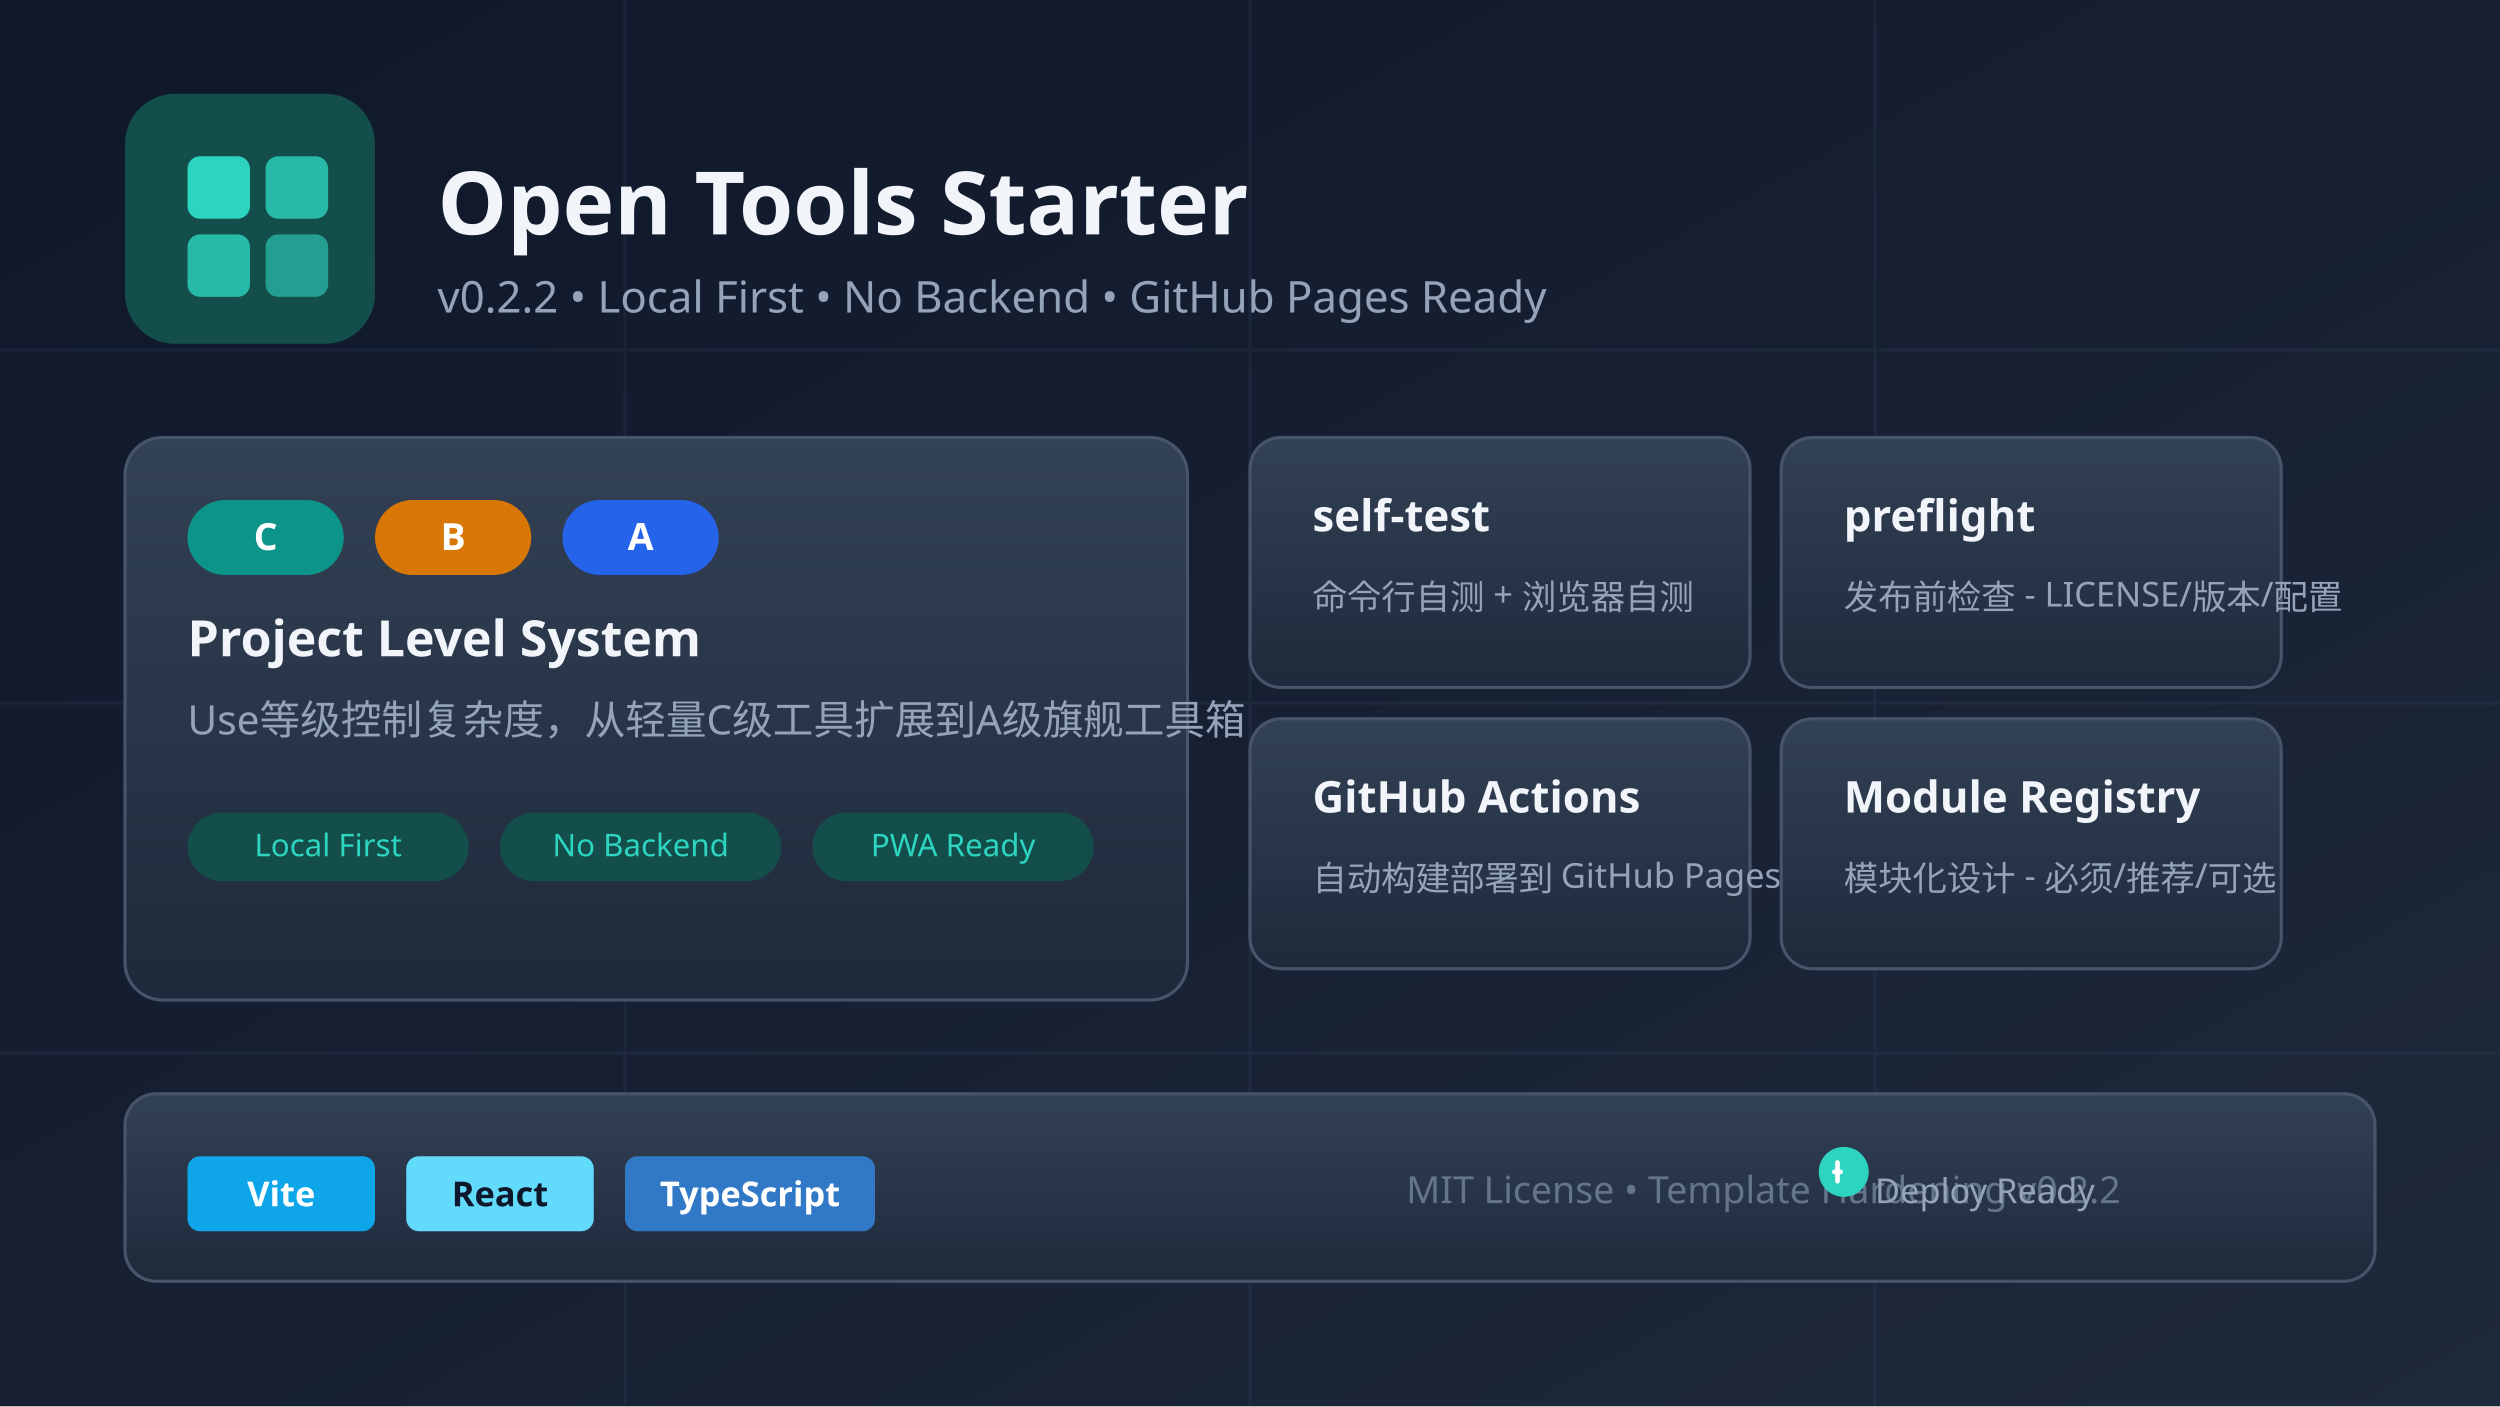
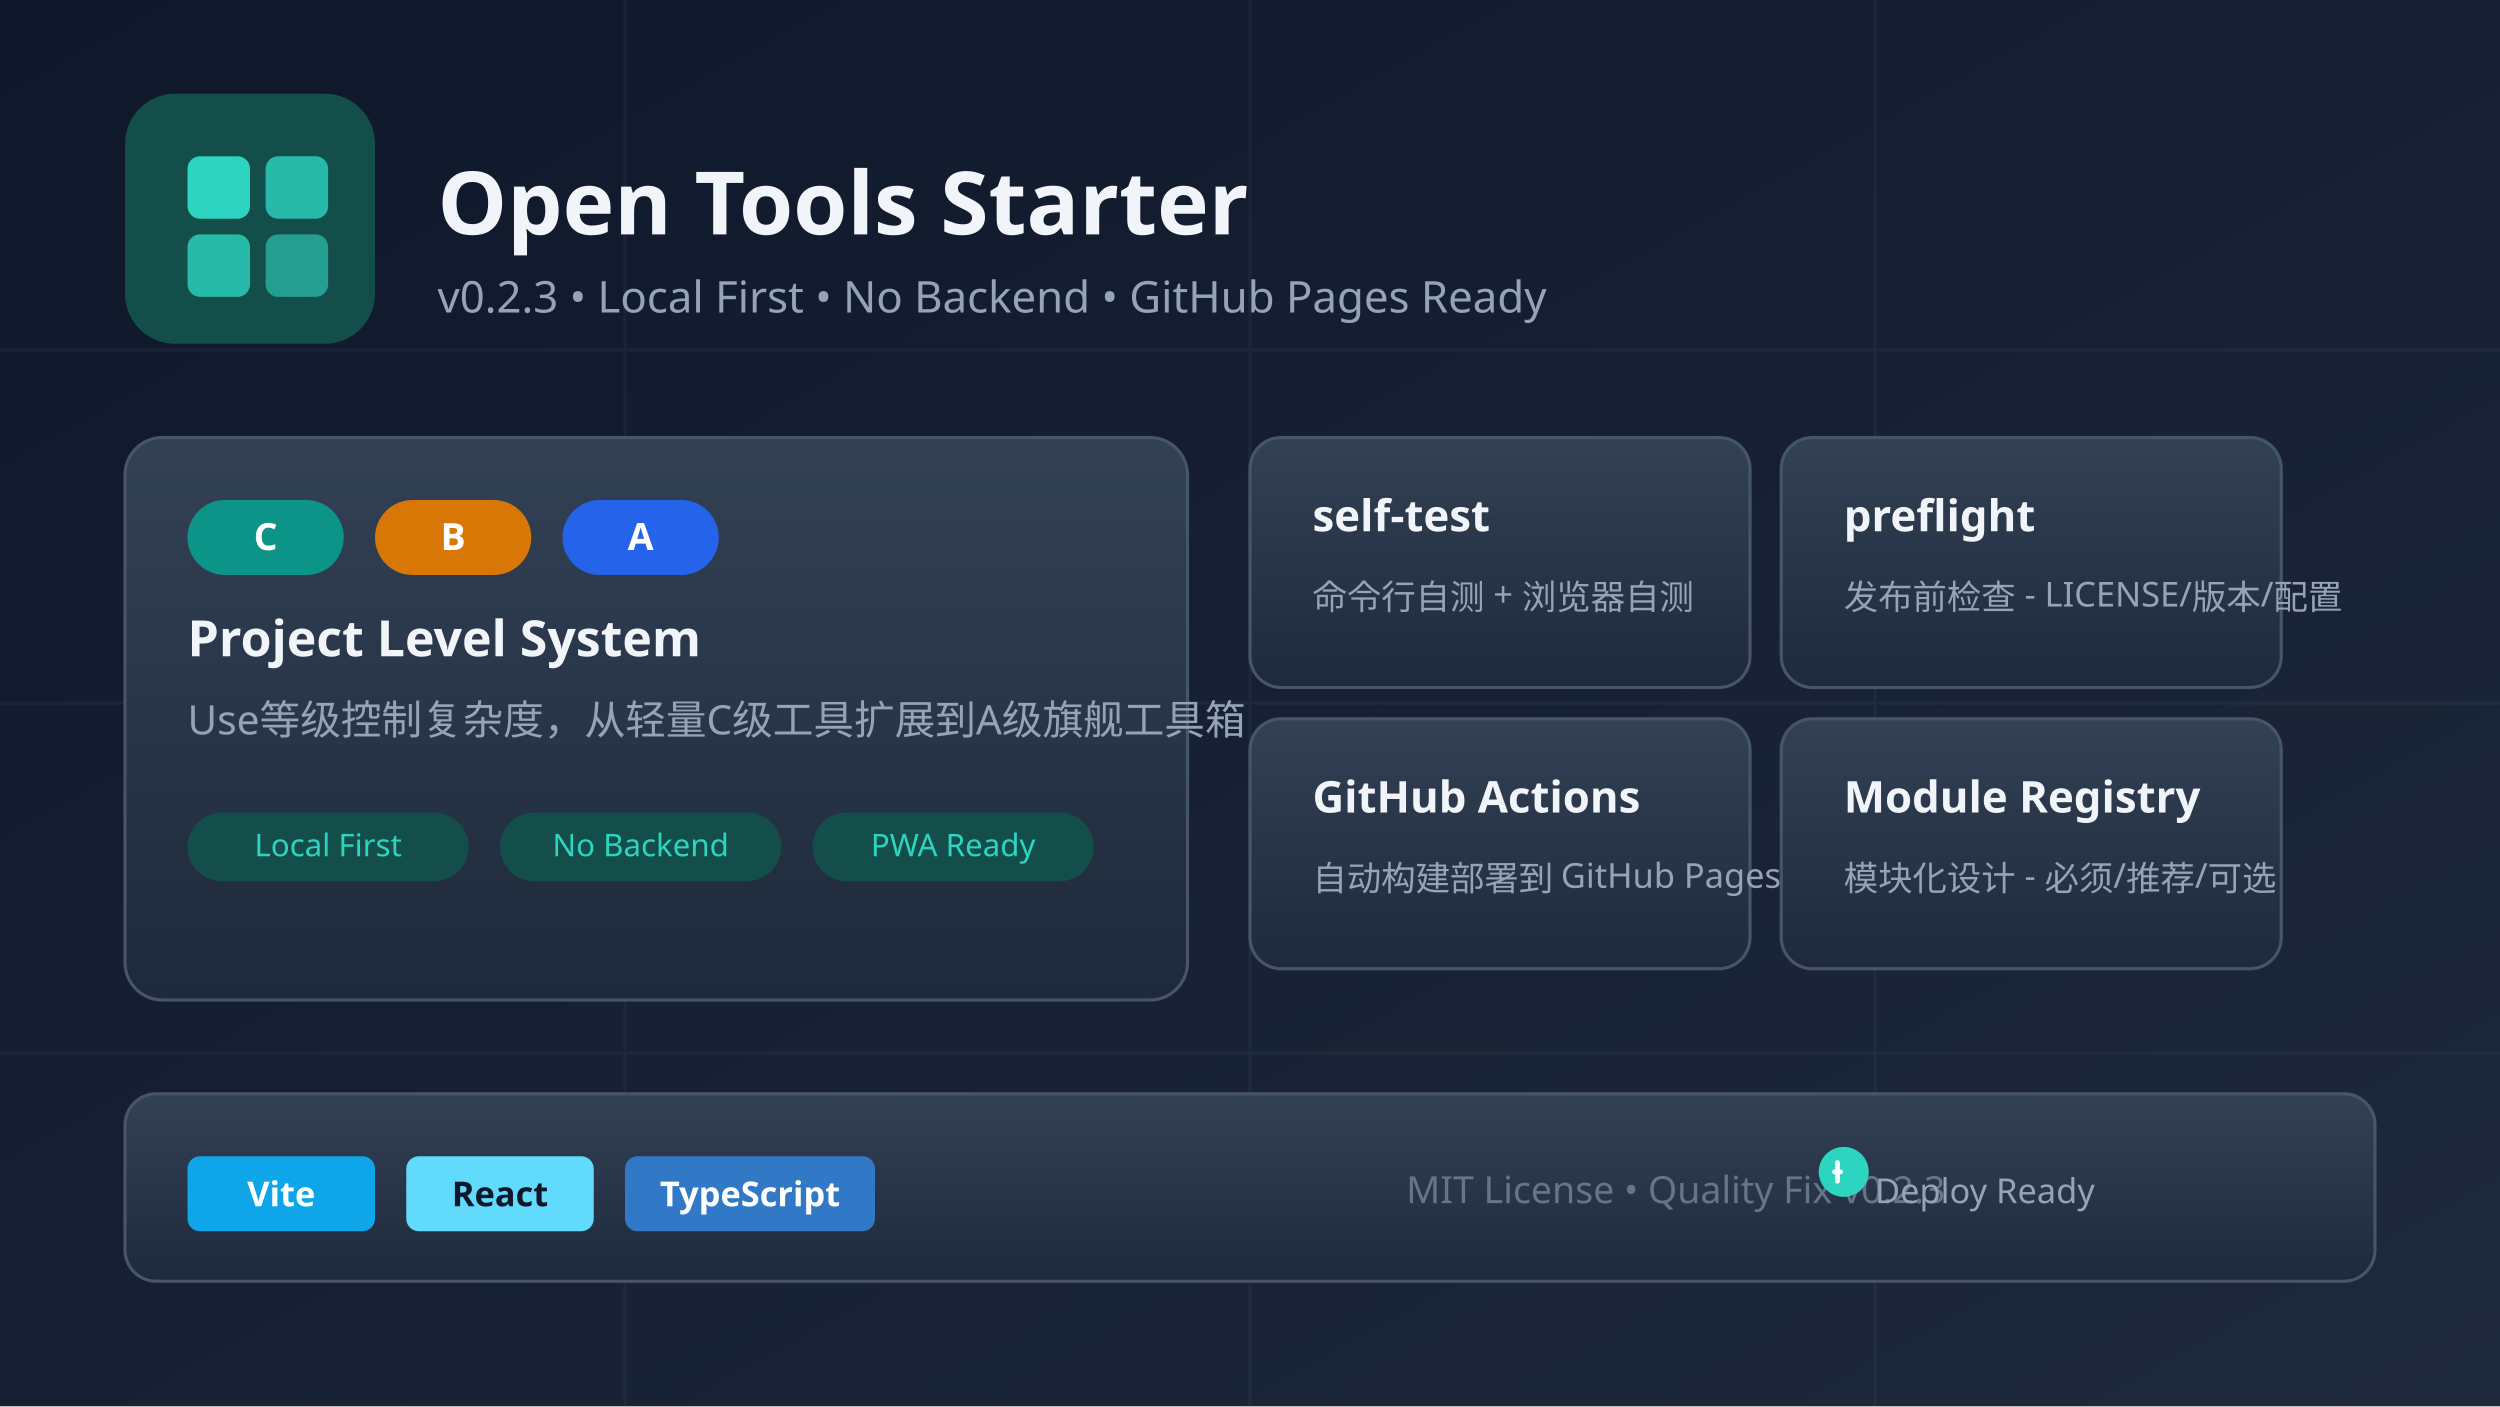
<svg xmlns="http://www.w3.org/2000/svg" viewBox="0 0 800 450" width="800" height="450">
  <defs>
    <linearGradient id="bgGrad" x1="0%" y1="0%" x2="100%" y2="100%">
      <stop offset="0%" style="stop-color:#0f172a" />
      <stop offset="100%" style="stop-color:#1e293b" />
    </linearGradient>
    <linearGradient id="cardGrad" x1="0%" y1="0%" x2="0%" y2="100%">
      <stop offset="0%" style="stop-color:#334155" />
      <stop offset="100%" style="stop-color:#1e293b" />
    </linearGradient>
    <linearGradient id="accentGrad" x1="0%" y1="0%" x2="100%" y2="0%">
      <stop offset="0%" style="stop-color:#2dd4bf" />
      <stop offset="100%" style="stop-color:#14b8a6" />
    </linearGradient>
  </defs>
  <rect width="800" height="450" fill="url(#bgGrad)" />
  <g opacity="0.1">
    <line x1="0" y1="112" x2="800" y2="112" stroke="#64748b" stroke-width="1" />
    <line x1="0" y1="225" x2="800" y2="225" stroke="#64748b" stroke-width="1" />
    <line x1="0" y1="337" x2="800" y2="337" stroke="#64748b" stroke-width="1" />
    <line x1="200" y1="0" x2="200" y2="450" stroke="#64748b" stroke-width="1" />
    <line x1="400" y1="0" x2="400" y2="450" stroke="#64748b" stroke-width="1" />
    <line x1="600" y1="0" x2="600" y2="450" stroke="#64748b" stroke-width="1" />
  </g>
  <rect x="40" y="30" width="80" height="80" rx="16" fill="#134e4a" />
  <g transform="translate(60, 50)">
    <rect x="0" y="0" width="20" height="20" rx="4" fill="#2dd4bf" />
    <rect x="25" y="0" width="20" height="20" rx="4" fill="#2dd4bf" opacity="0.8" />
    <rect x="0" y="25" width="20" height="20" rx="4" fill="#2dd4bf" opacity="0.8" />
    <rect x="25" y="25" width="20" height="20" rx="4" fill="#2dd4bf" opacity="0.6" />
  </g>
  <text x="140" y="75" font-family="system-ui, sans-serif" font-size="28" font-weight="bold" fill="#f1f5f9">Open Tools Starter</text>
-   <text x="140" y="100" font-family="system-ui, sans-serif" font-size="14" fill="#94a3b8">v0.2.2 • Local First • No Backend • GitHub Pages Ready</text>
+   <text x="140" y="100" font-family="system-ui, sans-serif" font-size="14" fill="#94a3b8">v0.2.3 • Local First • No Backend • GitHub Pages Ready</text>
  <rect x="40" y="140" width="340" height="180" rx="12" fill="url(#cardGrad)" stroke="#475569" stroke-width="1" />
  <g transform="translate(60, 160)">
    <rect x="0" y="0" width="50" height="24" rx="12" fill="#0d9488" />
    <text x="25" y="16" font-family="system-ui, sans-serif" font-size="12" font-weight="bold" fill="white" text-anchor="middle">C</text>
    <rect x="60" y="0" width="50" height="24" rx="12" fill="#d97706" />
    <text x="85" y="16" font-family="system-ui, sans-serif" font-size="12" font-weight="bold" fill="white" text-anchor="middle">B</text>
    <rect x="120" y="0" width="50" height="24" rx="12" fill="#2563eb" />
    <text x="145" y="16" font-family="system-ui, sans-serif" font-size="12" font-weight="bold" fill="white" text-anchor="middle">A</text>
  </g>
  <text x="60" y="210" font-family="system-ui, sans-serif" font-size="16" font-weight="bold" fill="#f1f5f9">Project Level System</text>
  <text x="60" y="235" font-family="system-ui, sans-serif" font-size="13" fill="#94a3b8">Use等级控制复杂度，从轻量C级工具扩展到A级旗舰工具箱</text>
  <g transform="translate(60, 260)">
    <rect x="0" y="0" width="90" height="22" rx="11" fill="#134e4a" />
    <text x="45" y="14" font-family="system-ui, sans-serif" font-size="10" fill="#2dd4bf" text-anchor="middle">Local First</text>
    <rect x="100" y="0" width="90" height="22" rx="11" fill="#134e4a" />
    <text x="145" y="14" font-family="system-ui, sans-serif" font-size="10" fill="#2dd4bf" text-anchor="middle">No Backend</text>
    <rect x="200" y="0" width="90" height="22" rx="11" fill="#134e4a" />
    <text x="245" y="14" font-family="system-ui, sans-serif" font-size="10" fill="#2dd4bf" text-anchor="middle">PWA Ready</text>
  </g>
  <rect x="400" y="140" width="160" height="80" rx="10" fill="url(#cardGrad)" stroke="#475569" stroke-width="1" />
  <text x="420" y="170" font-family="system-ui, sans-serif" font-size="14" font-weight="bold" fill="#f1f5f9">self-test</text>
  <text x="420" y="195" font-family="system-ui, sans-serif" font-size="11" fill="#94a3b8">命令行自测 + 浏览器自测</text>
  <rect x="570" y="140" width="160" height="80" rx="10" fill="url(#cardGrad)" stroke="#475569" stroke-width="1" />
  <text x="590" y="170" font-family="system-ui, sans-serif" font-size="14" font-weight="bold" fill="#f1f5f9">preflight</text>
  <text x="590" y="195" font-family="system-ui, sans-serif" font-size="11" fill="#94a3b8">发布前检查 - LICENSE/版本/配置</text>
  <rect x="400" y="230" width="160" height="80" rx="10" fill="url(#cardGrad)" stroke="#475569" stroke-width="1" />
  <text x="420" y="260" font-family="system-ui, sans-serif" font-size="14" font-weight="bold" fill="#f1f5f9">GitHub Actions</text>
  <text x="420" y="285" font-family="system-ui, sans-serif" font-size="11" fill="#94a3b8">自动构建部署到 GitHub Pages</text>
  <rect x="570" y="230" width="160" height="80" rx="10" fill="url(#cardGrad)" stroke="#475569" stroke-width="1" />
  <text x="590" y="260" font-family="system-ui, sans-serif" font-size="14" font-weight="bold" fill="#f1f5f9">Module Registry</text>
  <text x="590" y="285" font-family="system-ui, sans-serif" font-size="11" fill="#94a3b8">模块化设计 - 必须/推荐/可选</text>
  <rect x="40" y="350" width="720" height="60" rx="10" fill="url(#cardGrad)" stroke="#475569" stroke-width="1" />
  <g transform="translate(60, 370)">
    <rect x="0" y="0" width="60" height="24" rx="4" fill="#0ea5e9" />
    <text x="30" y="16" font-family="system-ui, sans-serif" font-size="11" font-weight="bold" fill="white" text-anchor="middle">Vite</text>
    <rect x="70" y="0" width="60" height="24" rx="4" fill="#61dafb" />
    <text x="100" y="16" font-family="system-ui, sans-serif" font-size="11" font-weight="bold" fill="#0f172a" text-anchor="middle">React</text>
    <rect x="140" y="0" width="80" height="24" rx="4" fill="#3178c6" />
    <text x="180" y="16" font-family="system-ui, sans-serif" font-size="11" font-weight="bold" fill="white" text-anchor="middle">TypeScript</text>
  </g>
-   <text x="450" y="385" font-family="system-ui, sans-serif" font-size="12" fill="#64748b">MIT License • Template Hardening v0.2.2</text>
+   <text x="450" y="385" font-family="system-ui, sans-serif" font-size="12" fill="#64748b">MIT License • Quality Fix v0.2.3</text>
  <g transform="translate(580, 365)">
    <circle cx="10" cy="10" r="8" fill="#2dd4bf" />
    <path d="M7 10 L9 10 M8 7 L8 13" stroke="white" stroke-width="1.5" stroke-linecap="round" />
  </g>
  <text x="600" y="385" font-family="system-ui, sans-serif" font-size="11" fill="#94a3b8">Deploy Ready</text>
</svg>
